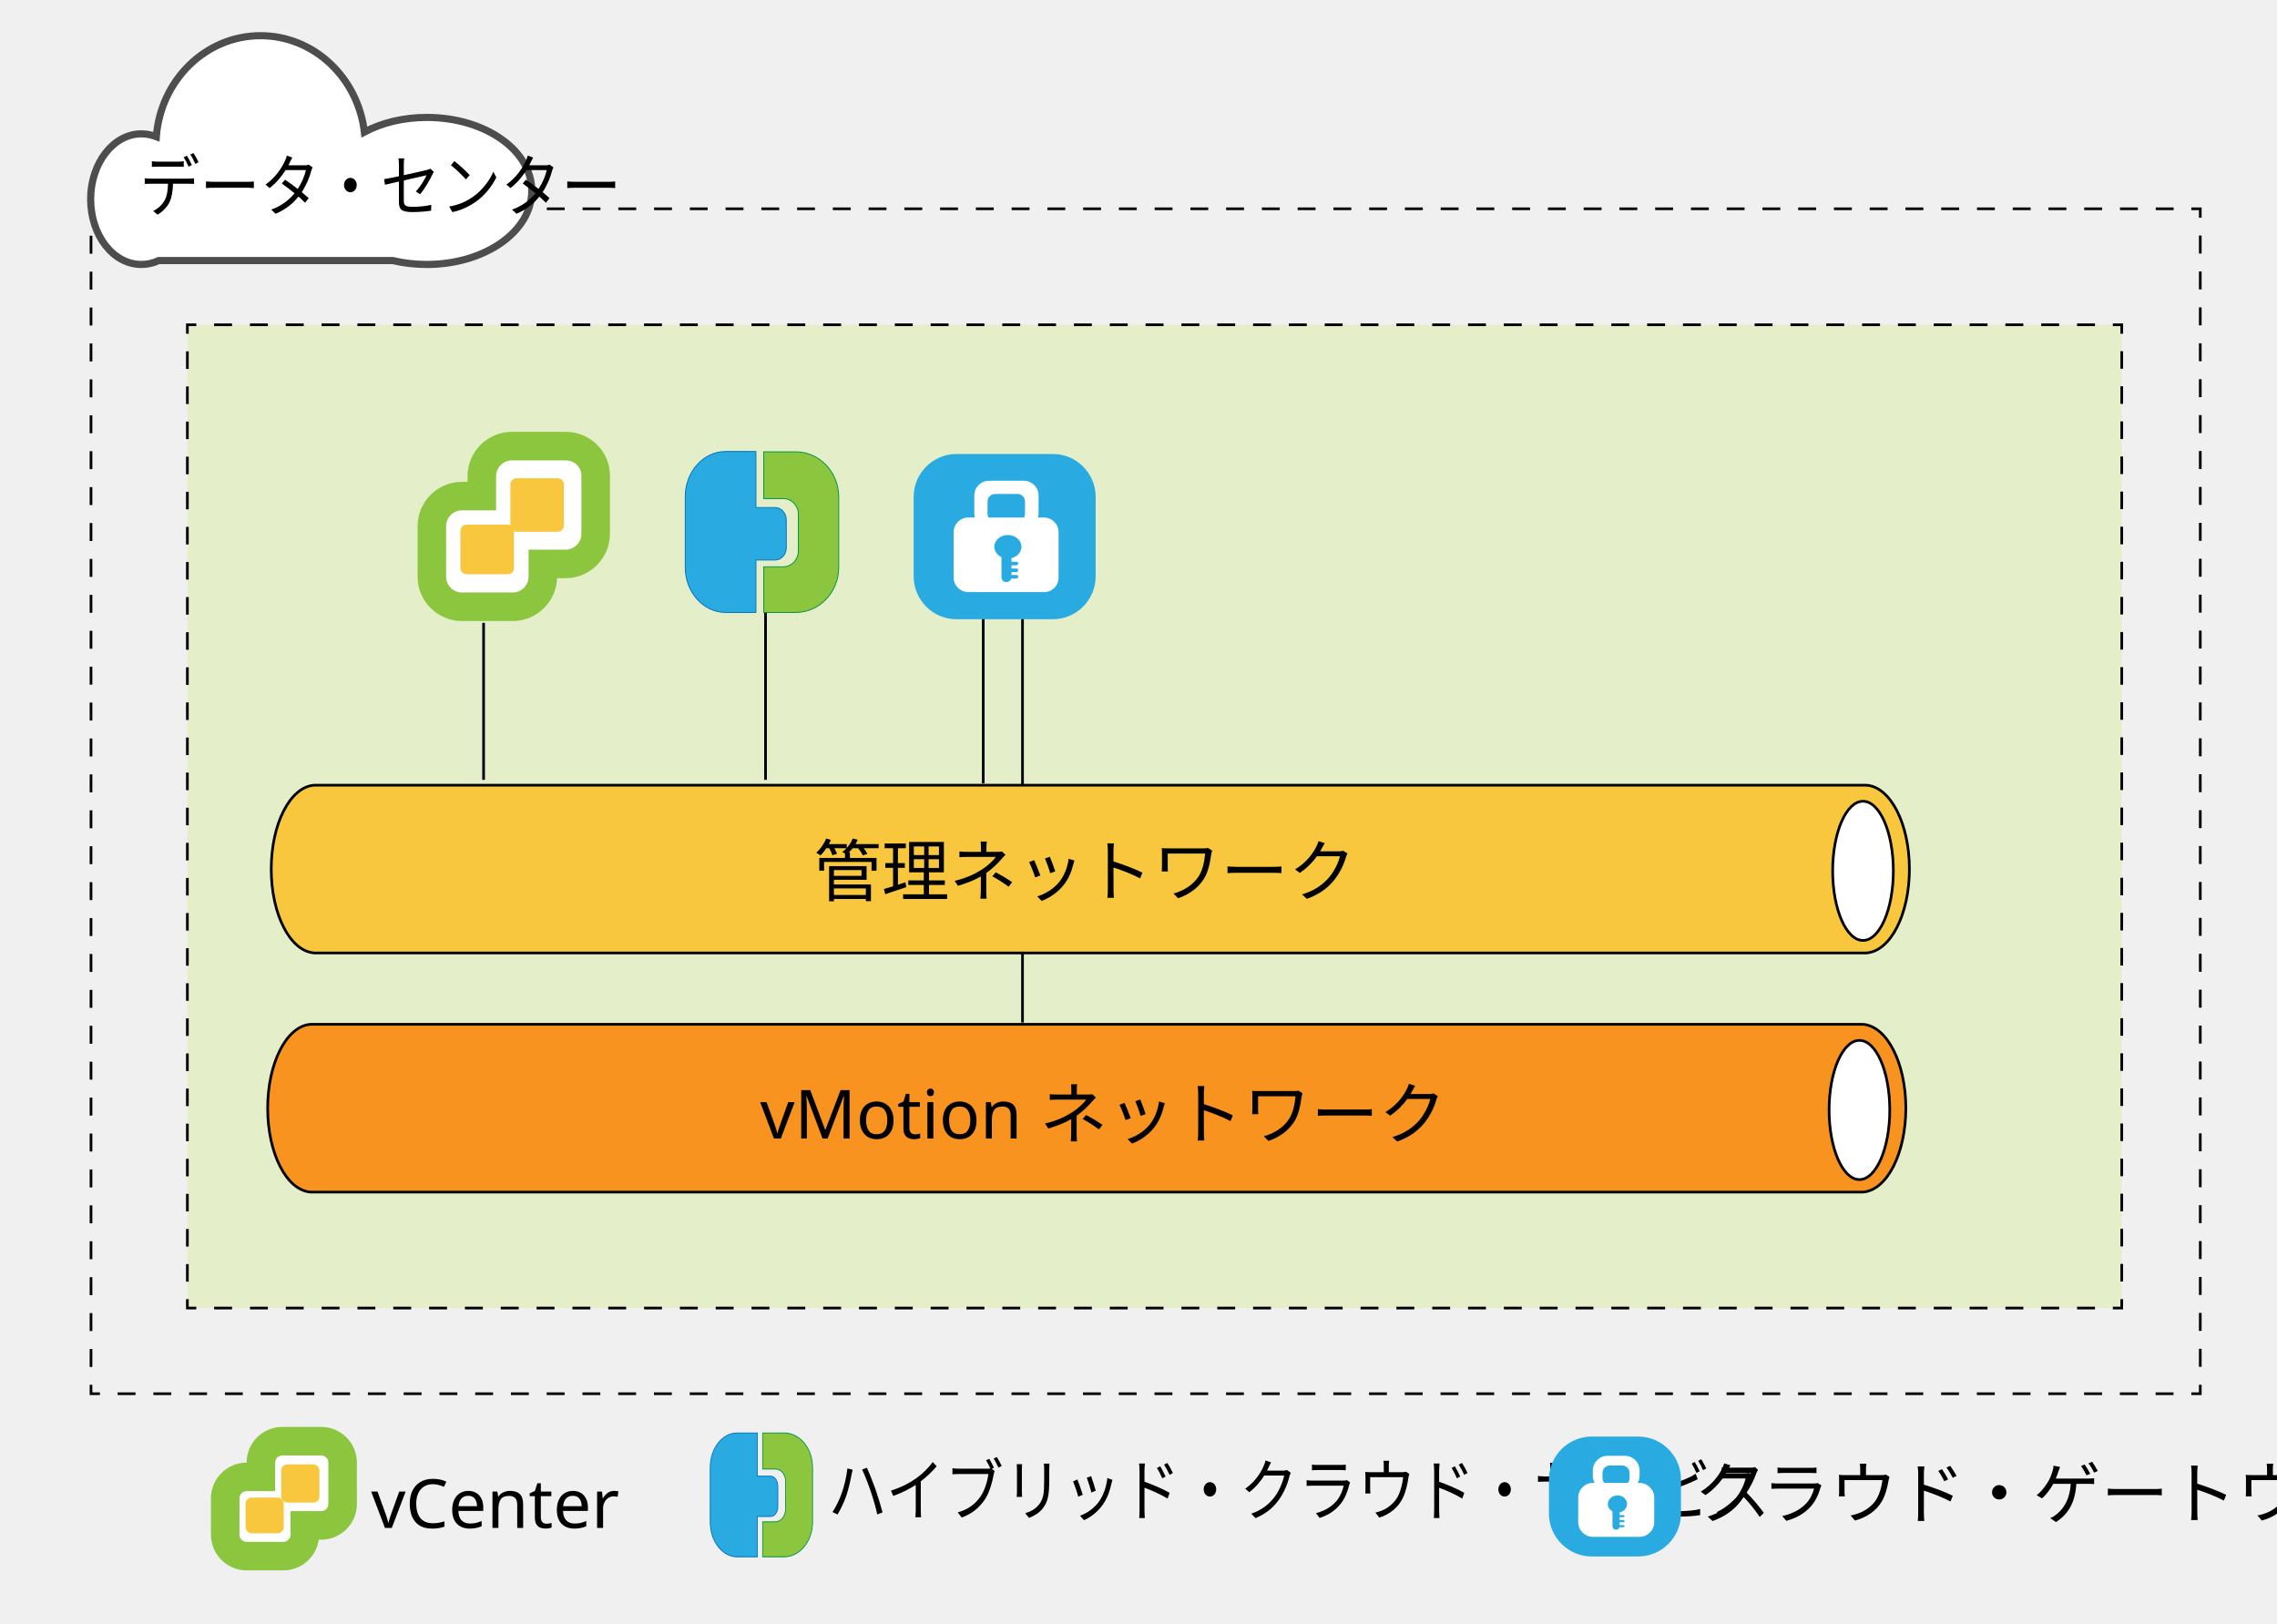
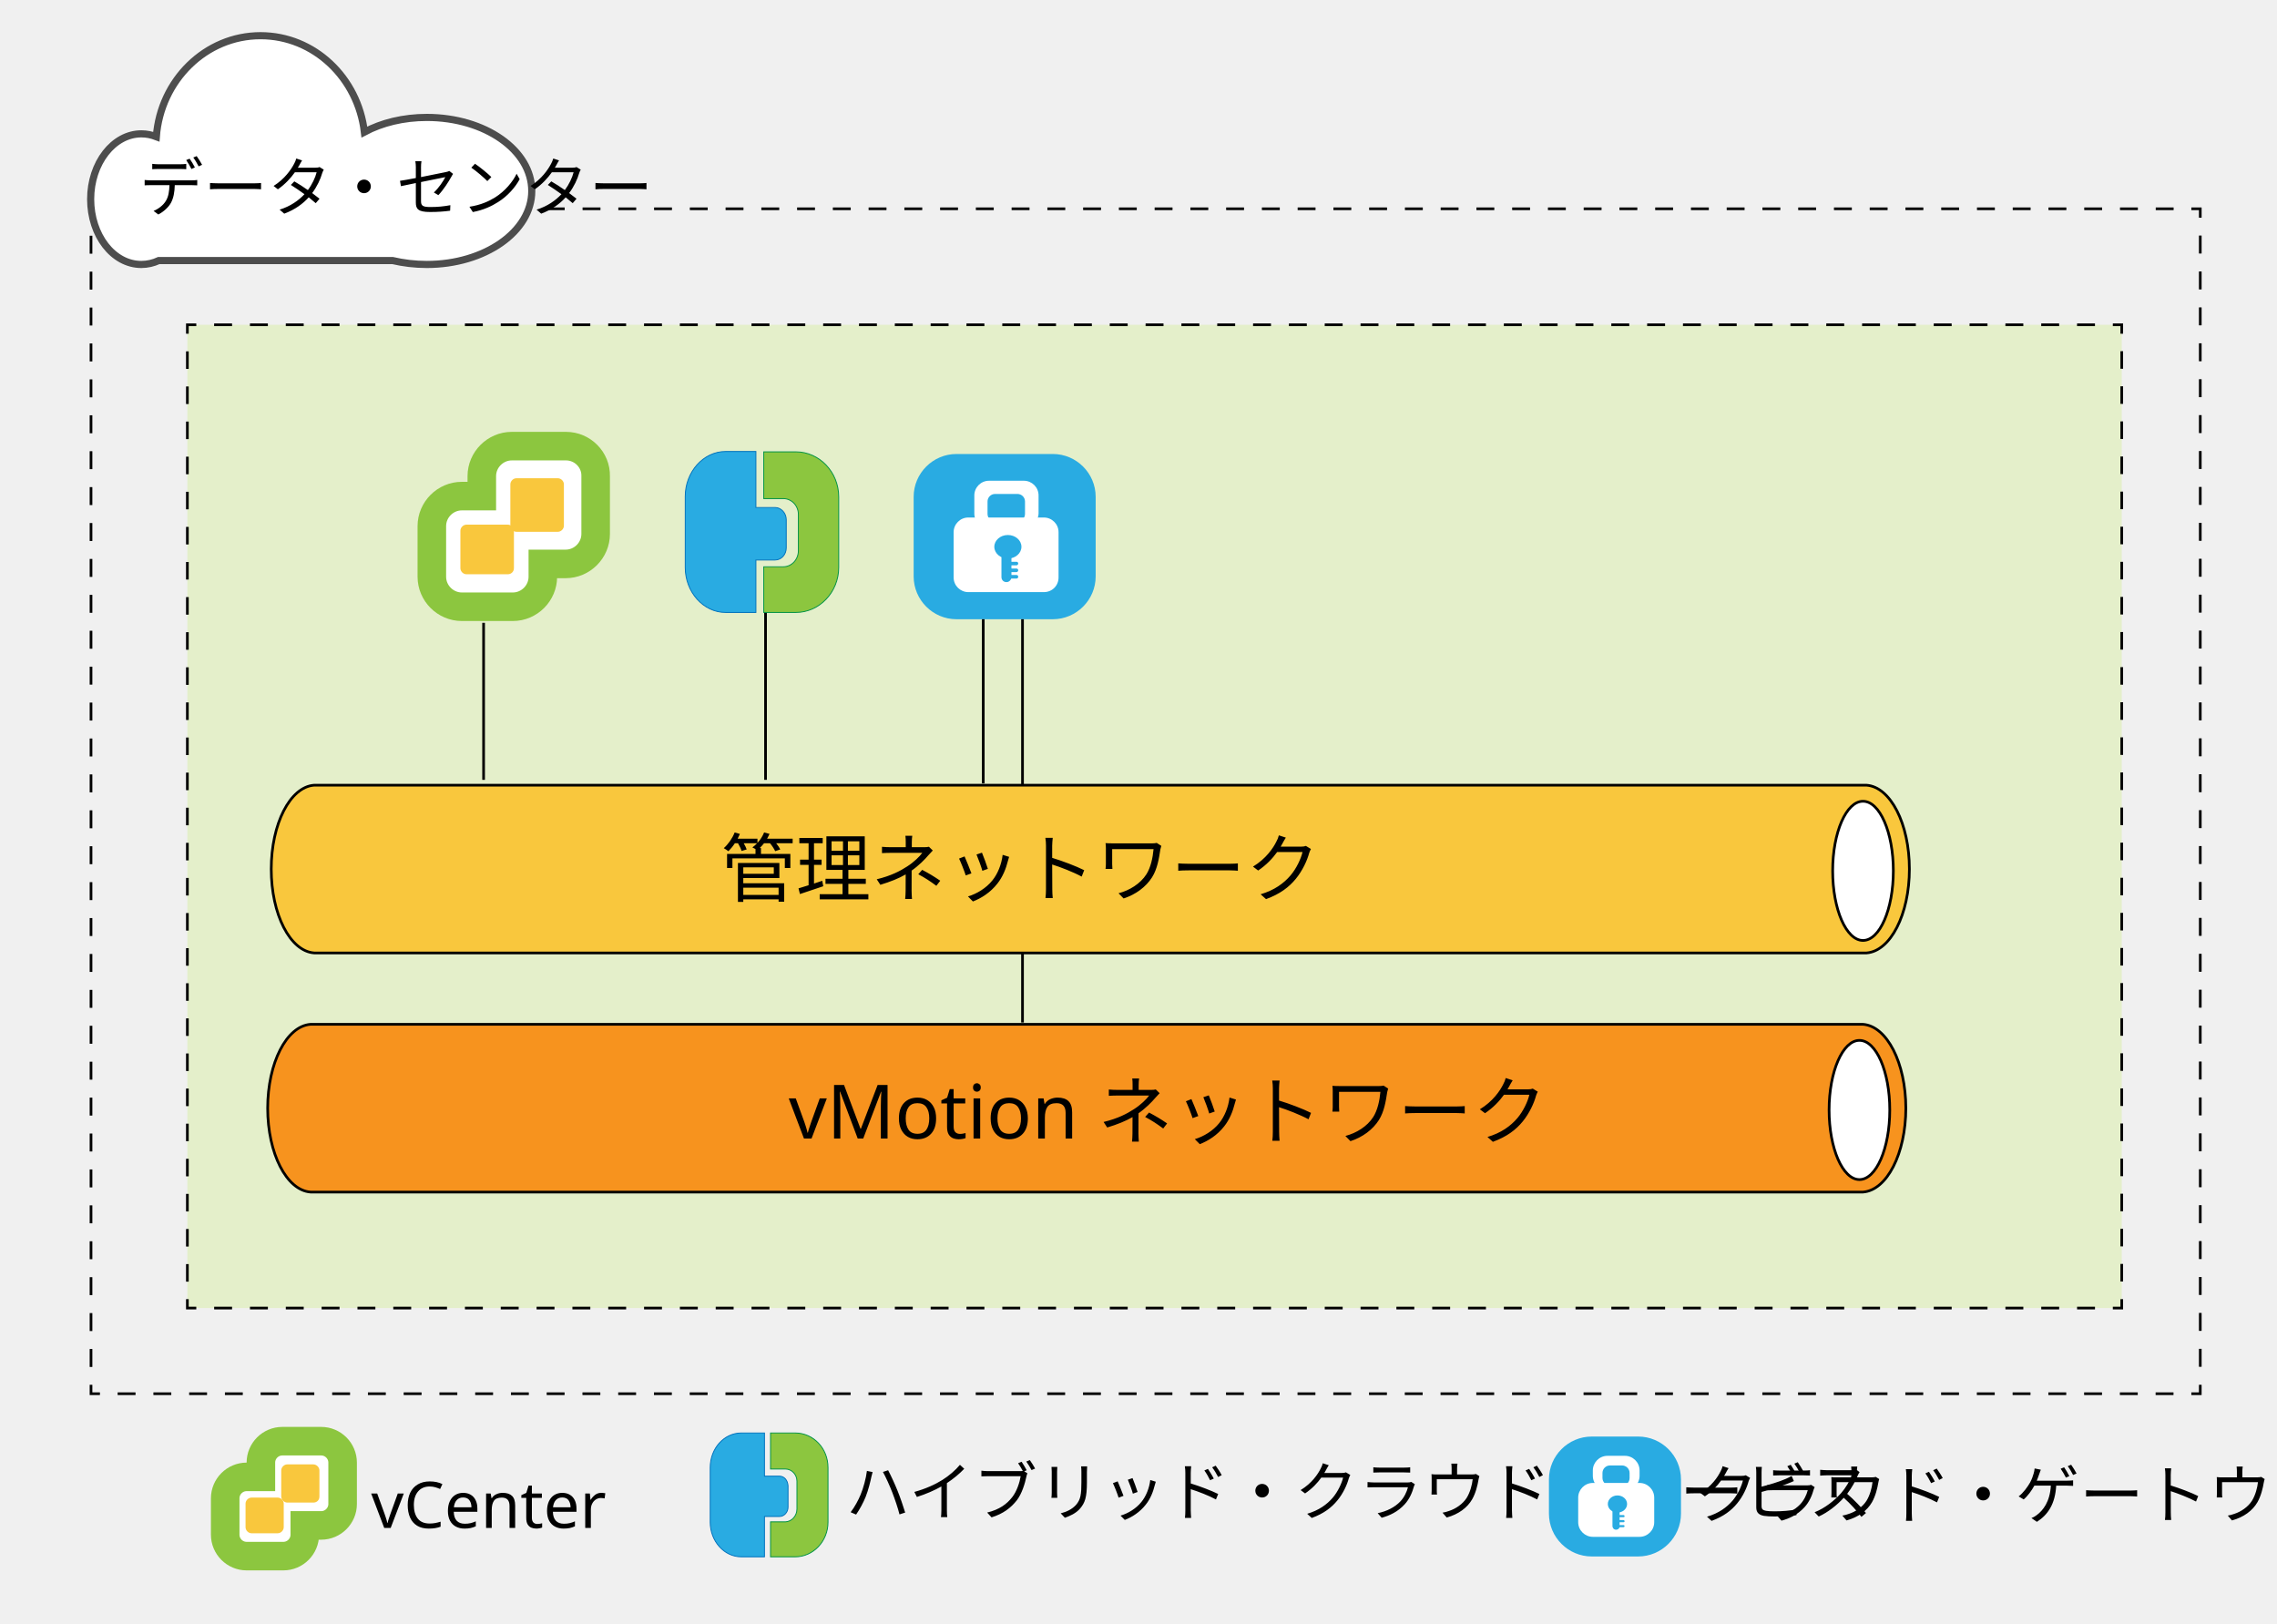
- <svg xmlns="http://www.w3.org/2000/svg" version="1.1" x="0px" y="0px" viewBox="0 0 638 455" style="enable-background:new 0 0 638 455;" xml:space="preserve" id="svg184">
-   <defs id="defs188">
- 	
- 
- 		
- 		
- 	
- 	
- 	
- 
- 	
- 	
- 
- 	
- 	
- 	
- </defs>
-   <style type="text/css" id="style2">
+ <svg xmlns="http://www.w3.org/2000/svg" version="1.1" x="0px" y="0px" viewBox="0 0 638 455" style="enable-background:new 0 0 638 455;" xml:space="preserve">
+   <style type="text/css">
	.st0{fill:#E4EFCA;}
	.st1{fill:none;stroke:#000000;stroke-width:0.75;stroke-miterlimit:10;}
	.st2{fill:none;stroke:#000000;stroke-width:0.75;stroke-miterlimit:10;stroke-dasharray:5.019,5.019;}
	.st3{fill:none;stroke:#000000;stroke-width:0.75;stroke-miterlimit:10;stroke-dasharray:4.918,4.918;}
	.st4{fill:none;stroke:#000000;stroke-width:0.75;stroke-miterlimit:10;stroke-dasharray:5.009,5.009;}
	.st5{fill:none;stroke:#000000;stroke-width:0.75;stroke-miterlimit:10;stroke-dasharray:5.031,5.031;}
	.st6{fill:#29ABE2;}
	.st7{fill:#FFFFFF;}
	.st8{fill:#FFFFFF;stroke:#8CC63F;stroke-width:8;stroke-miterlimit:10;}
	.st9{fill:#F9C73D;}
	.st10{font-family:'MyriadPro-Regular';}
	.st11{font-size:18px;}
	.st12{fill:#8CC63F;stroke:#009245;stroke-width:0.25;stroke-miterlimit:10;}
	.st13{fill:#29ABE2;stroke:#0071BC;stroke-width:0.25;stroke-miterlimit:10;}
	.st14{fill:#F9C73D;stroke:#000000;stroke-width:0.75;stroke-miterlimit:10;}
	.st15{fill:#FFFFFF;stroke:#000000;stroke-width:0.75;stroke-miterlimit:10;}
	.st16{font-size:21px;}
	.st17{fill:#F7931E;stroke:#000000;stroke-width:0.75;stroke-miterlimit:10;}
	.st18{fill:#FFFFFF;stroke:#4D4D4D;stroke-width:2;stroke-miterlimit:10;}
</style>
  <g id="inner_box">
-     <g id="g24">
-       <rect x="52.5" y="91" class="st0" width="542" height="275.5" id="rect4" />
-       <g id="g22">
-         <polyline class="st1" points="594.5,364 594.5,366.5 592,366.5    " id="polyline6" />
-         <line class="st2" x1="587" y1="366.5" x2="57.5" y2="366.5" id="line8" />
-         <polyline class="st1" points="55,366.5 52.5,366.5 52.5,364    " id="polyline10" />
-         <line class="st3" x1="52.5" y1="359.1" x2="52.5" y2="96" id="line12" />
-         <polyline class="st1" points="52.5,93.5 52.5,91 55,91    " id="polyline14" />
-         <line class="st2" x1="60" y1="91" x2="589.5" y2="91" id="line16" />
-         <polyline class="st1" points="592,91 594.5,91 594.5,93.5    " id="polyline18" />
-         <line class="st3" x1="594.5" y1="98.4" x2="594.5" y2="361.5" id="line20" />
+     <g>
+       <rect x="52.5" y="91" class="st0" width="542" height="275.5" />
+       <g>
+         <polyline class="st1" points="594.5,364 594.5,366.5 592,366.5    " />
+         <line class="st2" x1="587" y1="366.5" x2="57.5" y2="366.5" />
+         <polyline class="st1" points="55,366.5 52.5,366.5 52.5,364    " />
+         <line class="st3" x1="52.5" y1="359.1" x2="52.5" y2="96" />
+         <polyline class="st1" points="52.5,93.5 52.5,91 55,91    " />
+         <line class="st2" x1="60" y1="91" x2="589.5" y2="91" />
+         <polyline class="st1" points="592,91 594.5,91 594.5,93.5    " />
+         <line class="st3" x1="594.5" y1="98.4" x2="594.5" y2="361.5" />
      </g>
    </g>
  </g>
  <g id="cloud_gateway">
</g>
  <g id="outter_box">
-     <g id="g46">
-       <g id="g44">
-         <polyline class="st1" points="616.5,388 616.5,390.5 614,390.5    " id="polyline28" />
-         <line class="st4" x1="609" y1="390.5" x2="30.5" y2="390.5" id="line30" />
-         <polyline class="st1" points="28,390.5 25.5,390.5 25.5,388    " id="polyline32" />
-         <line class="st5" x1="25.5" y1="383" x2="25.5" y2="63.5" id="line34" />
-         <polyline class="st1" points="25.5,61 25.5,58.5 28,58.5    " id="polyline36" />
-         <line class="st4" x1="33" y1="58.5" x2="611.5" y2="58.5" id="line38" />
-         <polyline class="st1" points="614,58.5 616.5,58.5 616.5,61    " id="polyline40" />
-         <line class="st5" x1="616.5" y1="66" x2="616.5" y2="385.5" id="line42" />
+     <g>
+       <g>
+         <polyline class="st1" points="616.5,388 616.5,390.5 614,390.5    " />
+         <line class="st4" x1="609" y1="390.5" x2="30.5" y2="390.5" />
+         <polyline class="st1" points="28,390.5 25.5,390.5 25.5,388    " />
+         <line class="st5" x1="25.5" y1="383" x2="25.5" y2="63.5" />
+         <polyline class="st1" points="25.5,61 25.5,58.5 28,58.5    " />
+         <line class="st4" x1="33" y1="58.5" x2="611.5" y2="58.5" />
+         <polyline class="st1" points="614,58.5 616.5,58.5 616.5,61    " />
+         <line class="st5" x1="616.5" y1="66" x2="616.5" y2="385.5" />
      </g>
    </g>
  </g>
  <g id="lines">
-     <g id="g79">
-       <g id="g73">
-         <path class="st6" d="M295,173.5h-27c-6.6,0-12-5.4-12-12v-22.3c0-6.6,5.4-12,12-12h27c6.6,0,12,5.4,12,12v22.3     C307,168.1,301.6,173.5,295,173.5z" id="path49" />
-         <g id="g71">
-           <g id="g57">
-             <path class="st7" d="M286.9,148h-9.8c-2.2,0-4.1-1.8-4.1-4.1v-5.1c0-2.2,1.8-4.1,4.1-4.1h9.8c2.2,0,4.1,1.8,4.1,4.1v5.1       C290.9,146.1,289.1,148,286.9,148z" id="path51" />
-             <path class="st6" d="M285.1,146.1h-6.3c-1.1,0-2.1-0.9-2.1-2.1v-3.5c0-1.1,0.9-2.1,2.1-2.1h6.3c1.1,0,2.1,0.9,2.1,2.1v3.5       C287.2,145.2,286.2,146.1,285.1,146.1z" id="path53" />
-             <path class="st7" d="M292.5,165.9h-21.2c-2.2,0-4.1-1.8-4.1-4.1v-12.7c0-2.2,1.8-4.1,4.1-4.1h21.2c2.2,0,4.1,1.8,4.1,4.1v12.7       C296.6,164.1,294.8,165.9,292.5,165.9z" id="path55" />
+     <g>
+       <g>
+         <path class="st6" d="M295,173.5h-27c-6.6,0-12-5.4-12-12v-22.3c0-6.6,5.4-12,12-12h27c6.6,0,12,5.4,12,12v22.3     C307,168.1,301.6,173.5,295,173.5z" />
+         <g>
+           <g>
+             <path class="st7" d="M286.9,148h-9.8c-2.2,0-4.1-1.8-4.1-4.1v-5.1c0-2.2,1.8-4.1,4.1-4.1h9.8c2.2,0,4.1,1.8,4.1,4.1v5.1       C290.9,146.1,289.1,148,286.9,148z" />
+             <path class="st6" d="M285.1,146.1h-6.3c-1.1,0-2.1-0.9-2.1-2.1v-3.5c0-1.1,0.9-2.1,2.1-2.1h6.3c1.1,0,2.1,0.9,2.1,2.1v3.5       C287.2,145.2,286.2,146.1,285.1,146.1z" />
+             <path class="st7" d="M292.5,165.9h-21.2c-2.2,0-4.1-1.8-4.1-4.1v-12.7c0-2.2,1.8-4.1,4.1-4.1h21.2c2.2,0,4.1,1.8,4.1,4.1v12.7       C296.6,164.1,294.8,165.9,292.5,165.9z" />
          </g>
-           <g id="g69">
-             <ellipse class="st6" cx="282.4" cy="153.2" rx="3.8" ry="3.3" id="ellipse59" />
-             <path class="st6" d="M282,163.1L282,163.1c-0.8,0-1.4-0.6-1.4-1.4v-6.6c0-0.8,0.6-1.4,1.4-1.4l0,0c0.8,0,1.4,0.6,1.4,1.4v6.6       C283.4,162.4,282.8,163.1,282,163.1z" id="path61" />
-             <path class="st6" d="M284.8,158.4h-1.9c-0.3,0-0.5-0.2-0.5-0.5l0,0c0-0.3,0.2-0.5,0.5-0.5h1.9c0.3,0,0.5,0.2,0.5,0.5l0,0       C285.3,158.1,285.1,158.4,284.8,158.4z" id="path63" />
-             <path class="st6" d="M284.8,160.3h-1.9c-0.3,0-0.5-0.2-0.5-0.5l0,0c0-0.3,0.2-0.5,0.5-0.5h1.9c0.3,0,0.5,0.2,0.5,0.5l0,0       C285.3,160,285.1,160.3,284.8,160.3z" id="path65" />
-             <path class="st6" d="M284.8,162.1h-1.9c-0.3,0-0.5-0.2-0.5-0.5l0,0c0-0.3,0.2-0.5,0.5-0.5h1.9c0.3,0,0.5,0.2,0.5,0.5l0,0       C285.3,161.9,285.1,162.1,284.8,162.1z" id="path67" />
+           <g>
+             <ellipse class="st6" cx="282.4" cy="153.2" rx="3.8" ry="3.3" />
+             <path class="st6" d="M282,163.1L282,163.1c-0.8,0-1.4-0.6-1.4-1.4v-6.6c0-0.8,0.6-1.4,1.4-1.4l0,0c0.8,0,1.4,0.6,1.4,1.4v6.6       C283.4,162.4,282.8,163.1,282,163.1z" />
+             <path class="st6" d="M284.8,158.4h-1.9c-0.3,0-0.5-0.2-0.5-0.5l0,0c0-0.3,0.2-0.5,0.5-0.5h1.9c0.3,0,0.5,0.2,0.5,0.5l0,0       C285.3,158.1,285.1,158.4,284.8,158.4z" />
+             <path class="st6" d="M284.8,160.3h-1.9c-0.3,0-0.5-0.2-0.5-0.5l0,0c0-0.3,0.2-0.5,0.5-0.5h1.9c0.3,0,0.5,0.2,0.5,0.5l0,0       C285.3,160,285.1,160.3,284.8,160.3z" />
+             <path class="st6" d="M284.8,162.1h-1.9c-0.3,0-0.5-0.2-0.5-0.5l0,0c0-0.3,0.2-0.5,0.5-0.5h1.9c0.3,0,0.5,0.2,0.5,0.5l0,0       C285.3,161.9,285.1,162.1,284.8,162.1z" />
          </g>
        </g>
      </g>
-       <line class="st1" x1="286.5" y1="173.5" x2="286.5" y2="286.5" id="line75" />
-       <line class="st1" x1="275.5" y1="173.5" x2="275.5" y2="219.5" id="line77" />
+       <line class="st1" x1="286.5" y1="173.5" x2="286.5" y2="286.5" />
+       <line class="st1" x1="275.5" y1="173.5" x2="275.5" y2="219.5" />
    </g>
  </g>
-   <g id="g92">
-     <g id="g88">
-       <path style="fill:#ffffff;stroke:#8cc63f;stroke-width:8;stroke-miterlimit:10" id="path82" d="M 90,403.8 H 79.1 c -3.3,0 -6,2.7 -6,6 v 4 h -4 c -3.3,0 -6,2.7 -6,6 V 430 c 0,3.3 2.7,6 6,6 h 10.3 c 3.3,0 6,-2.7 6,-6 v -2.6 H 90 c 3.3,0 6,-2.7 6,-6 v -11.6 c 0,-3.3 -2.7,-6 -6,-6 z" class="st8" />
-       <path style="fill:#f9c73d" id="path84" d="m 77.8,429.6 h -7.3 c -0.9,0 -1.7,-0.8 -1.7,-1.7 v -6.6 c 0,-0.9 0.8,-1.7 1.7,-1.7 h 7.3 c 0.9,0 1.7,0.8 1.7,1.7 v 6.6 c 0,0.9 -0.8,1.7 -1.7,1.7 z" class="st9" />
-       <path style="fill:#f9c73d" id="path86" d="m 87.8,421 h -7.3 c -0.9,0 -1.7,-0.8 -1.7,-1.7 V 412 c 0,-0.9 0.8,-1.7 1.7,-1.7 h 7.3 c 0.9,0 1.7,0.8 1.7,1.7 v 7.3 c 0,1 -0.7,1.7 -1.7,1.7 z" class="st9" />
+   <g id="bottom_explanation">
+     <g>
+       <g>
+         <path class="st8" d="M90,403.8H79.1c-3.3,0-6,2.7-6,6v4h-4c-3.3,0-6,2.7-6,6v10.2c0,3.3,2.7,6,6,6h10.3c3.3,0,6-2.7,6-6v-2.6H90     c3.3,0,6-2.7,6-6v-11.6C96,406.5,93.3,403.8,90,403.8z" />
+         <path class="st9" d="M77.8,429.6h-7.3c-0.9,0-1.7-0.8-1.7-1.7v-6.6c0-0.9,0.8-1.7,1.7-1.7h7.3c0.9,0,1.7,0.8,1.7,1.7v6.6     C79.5,428.8,78.7,429.6,77.8,429.6z" />
+         <path class="st9" d="M87.8,421h-7.3c-0.9,0-1.7-0.8-1.7-1.7V412c0-0.9,0.8-1.7,1.7-1.7h7.3c0.9,0,1.7,0.8,1.7,1.7v7.3     C89.5,420.3,88.8,421,87.8,421z" />
+       </g>
+       <text transform="matrix(1 0 0 1 104 428.1019)" class="st10 st11">vCenter</text>
    </g>
-     <text style="font-style:normal;font-variant:normal;font-weight:normal;font-stretch:normal;font-size:19px;font-family:'MS UI Gothic';-inkscape-font-specification:'MS UI Gothic, Normal';font-variant-ligatures:normal;font-variant-caps:normal;font-variant-numeric:normal;font-feature-settings:normal;text-align:start;writing-mode:lr-tb;text-anchor:start" id="text90" class="st10 st11" transform="translate(104,428.1019)">vCenter</text>
-   </g>
-   <g id="g102" transform="matrix(0.8690312,0,0,1,26.06279,0)">
-     <g id="g98">
-       <path style="fill:#8cc63f;stroke:#009245;stroke-width:0.25;stroke-miterlimit:10" id="path94" d="M 223.3,422.8 V 415 c 0,-1.9 -1.5,-3.4 -3.2,-3.4 h -4.2 v -10.1 h 6.9 c 5.1,0 9.2,4.3 9.2,9.7 v 15.3 c 0,5.3 -4.1,9.7 -9.2,9.7 h -6.9 v -9.8 h 4.2 c 1.8,-0.1 3.2,-1.7 3.2,-3.6 z" class="st12" />
-       <path style="fill:#29abe2;stroke:#0071bc;stroke-width:0.25;stroke-miterlimit:10" id="path96" d="m 218.4,413.6 h -4.2 v -12.1 h -6.5 c -4.8,0 -8.7,4.3 -8.7,9.7 v 15.3 c 0,5.3 3.9,9.7 8.7,9.7 h 6.5 v -11.3 h 4.2 c 1.3,0 2.4,-1.2 2.4,-2.6 v -6 c -0.1,-1.6 -1.1,-2.7 -2.4,-2.7 z" class="st13" />
+     <g>
+       <g>
+         <path class="st12" d="M223.3,422.8V415c0-1.9-1.5-3.4-3.2-3.4h-4.2v-10.1h6.9c5.1,0,9.2,4.3,9.2,9.7v15.3c0,5.3-4.1,9.7-9.2,9.7     h-6.9v-9.8h4.2C221.9,426.3,223.3,424.7,223.3,422.8z" />
+         <path class="st13" d="M218.4,413.6h-4.2v-12.1h-6.5c-4.8,0-8.7,4.3-8.7,9.7v15.3c0,5.3,3.9,9.7,8.7,9.7h6.5v-11.3h4.2     c1.3,0,2.4-1.2,2.4-2.6v-6C220.7,414.7,219.7,413.6,218.4,413.6z" />
+       </g>
+       <text transform="matrix(1 0 0 1 237 424.5165)" class="st10 st11">ハイブリッド・クラウド・サービス</text>
    </g>
-     <text style="font-style:normal;font-variant:normal;font-weight:normal;font-stretch:normal;font-size:19px;font-family:'MS UI Gothic';-inkscape-font-specification:'MS UI Gothic, Normal';font-variant-ligatures:normal;font-variant-caps:normal;font-variant-numeric:normal;font-feature-settings:normal;text-align:start;writing-mode:lr-tb;text-anchor:start" id="text100" class="st10 st11" transform="translate(237,424.5165)">ハイブリッド・クラウド・サービス</text>
-   </g>
-   <g id="g132">
-     <g id="g128">
-       <path style="fill:#29abe2" id="path104" d="m 459,436.1 h -13 c -6.6,0 -12,-5.4 -12,-12 v -9.6 c 0,-6.6 5.4,-12 12,-12 h 13 c 6.6,0 12,5.4 12,12 v 9.6 c 0,6.6 -5.4,12 -12,12 z" class="st6" />
-       <g id="g126">
-         <g id="g112">
-           <path style="fill:#ffffff" id="path106" d="m 455.3,417.6 h -4.9 c -2.2,0 -4.1,-1.8 -4.1,-4.1 V 412 c 0,-2.2 1.8,-4.1 4.1,-4.1 h 4.9 c 2.2,0 4.1,1.8 4.1,4.1 v 1.5 c 0,2.3 -1.9,4.1 -4.1,4.1 z" class="st7" />
-           <path style="fill:#29abe2" id="path108" d="m 454.5,416.2 h -3.4 c -1.1,0 -2.1,-0.9 -2.1,-2.1 v -1.4 c 0,-1.1 0.9,-2.1 2.1,-2.1 h 3.4 c 1.1,0 2.1,0.9 2.1,2.1 v 1.4 c 0,1.2 -0.9,2.1 -2.1,2.1 z" class="st6" />
-           <path style="fill:#ffffff" id="path110" d="m 459.4,430.6 h -13.1 c -2.2,0 -4.1,-1.8 -4.1,-4.1 v -6.9 c 0,-2.2 1.8,-4.1 4.1,-4.1 h 13.1 c 2.2,0 4.1,1.8 4.1,4.1 v 6.9 c 0,2.3 -1.9,4.1 -4.1,4.1 z" class="st7" />
-         </g>
-         <g id="g124">
-           <ellipse style="fill:#29abe2" id="ellipse114" ry="2.4" rx="2.7" cy="421.4" cx="453.2" class="st6" />
-           <path style="fill:#29abe2" id="path116" d="m 452.8,428.6 v 0 c -0.6,0 -1,-0.5 -1,-1 v -4.8 c 0,-0.6 0.5,-1 1,-1 v 0 c 0.6,0 1,0.5 1,1 v 4.8 c 0.1,0.5 -0.4,1 -1,1 z" class="st6" />
-           <path style="fill:#29abe2" id="path118" d="m 454.9,425.1 h -1.4 c -0.2,0 -0.3,-0.2 -0.3,-0.3 v 0 c 0,-0.2 0.2,-0.3 0.3,-0.3 h 1.4 c 0.2,0 0.3,0.2 0.3,0.3 v 0 c 0,0.2 -0.1,0.3 -0.3,0.3 z" class="st6" />
-           <path style="fill:#29abe2" id="path120" d="m 454.9,426.5 h -1.4 c -0.2,0 -0.3,-0.2 -0.3,-0.3 v 0 c 0,-0.2 0.2,-0.3 0.3,-0.3 h 1.4 c 0.2,0 0.3,0.2 0.3,0.3 v 0 c 0,0.2 -0.1,0.3 -0.3,0.3 z" class="st6" />
-           <path style="fill:#29abe2" id="path122" d="m 454.9,427.9 h -1.4 c -0.2,0 -0.3,-0.2 -0.3,-0.3 v 0 c 0,-0.2 0.2,-0.3 0.3,-0.3 h 1.4 c 0.2,0 0.3,0.2 0.3,0.3 v 0 c 0,0.1 -0.1,0.3 -0.3,0.3 z" class="st6" />
+     <g>
+       <g>
+         <path class="st6" d="M459,436.1h-13c-6.6,0-12-5.4-12-12v-9.6c0-6.6,5.4-12,12-12h13c6.6,0,12,5.4,12,12v9.6     C471,430.7,465.6,436.1,459,436.1z" />
+         <g>
+           <g>
+             <path class="st7" d="M455.3,417.6h-4.9c-2.2,0-4.1-1.8-4.1-4.1v-1.5c0-2.2,1.8-4.1,4.1-4.1h4.9c2.2,0,4.1,1.8,4.1,4.1v1.5       C459.4,415.8,457.5,417.6,455.3,417.6z" />
+             <path class="st6" d="M454.5,416.2h-3.4c-1.1,0-2.1-0.9-2.1-2.1v-1.4c0-1.1,0.9-2.1,2.1-2.1h3.4c1.1,0,2.1,0.9,2.1,2.1v1.4       C456.6,415.3,455.7,416.2,454.5,416.2z" />
+             <path class="st7" d="M459.4,430.6h-13.1c-2.2,0-4.1-1.8-4.1-4.1v-6.9c0-2.2,1.8-4.1,4.1-4.1h13.1c2.2,0,4.1,1.8,4.1,4.1v6.9       C463.5,428.8,461.6,430.6,459.4,430.6z" />
+           </g>
+           <g>
+             <ellipse class="st6" cx="453.2" cy="421.4" rx="2.7" ry="2.4" />
+             <path class="st6" d="M452.8,428.6L452.8,428.6c-0.6,0-1-0.5-1-1v-4.8c0-0.6,0.5-1,1-1l0,0c0.6,0,1,0.5,1,1v4.8       C453.9,428.1,453.4,428.6,452.8,428.6z" />
+             <path class="st6" d="M454.9,425.1h-1.4c-0.2,0-0.3-0.2-0.3-0.3l0,0c0-0.2,0.2-0.3,0.3-0.3h1.4c0.2,0,0.3,0.2,0.3,0.3l0,0       C455.2,425,455.1,425.1,454.9,425.1z" />
+             <path class="st6" d="M454.9,426.5h-1.4c-0.2,0-0.3-0.2-0.3-0.3l0,0c0-0.2,0.2-0.3,0.3-0.3h1.4c0.2,0,0.3,0.2,0.3,0.3l0,0       C455.2,426.4,455.1,426.5,454.9,426.5z" />
+             <path class="st6" d="M454.9,427.9h-1.4c-0.2,0-0.3-0.2-0.3-0.3l0,0c0-0.2,0.2-0.3,0.3-0.3h1.4c0.2,0,0.3,0.2,0.3,0.3l0,0       C455.2,427.7,455.1,427.9,454.9,427.9z" />
+           </g>
        </g>
      </g>
+       <text transform="matrix(1 0 0 1 474.667 425.333)" class="st10 st11">クラウド・ゲートウェイ</text>
    </g>
-     <text style="font-style:normal;font-variant:normal;font-weight:normal;font-stretch:normal;font-size:19px;font-family:'MS UI Gothic';-inkscape-font-specification:'MS UI Gothic, Normal';font-variant-ligatures:normal;font-variant-caps:normal;font-variant-numeric:normal;font-feature-settings:normal;text-align:start;writing-mode:lr-tb;text-anchor:start" id="text130" class="st10 st11" transform="translate(474.667,425.333)">クラウド・ゲートウェイ</text>
  </g>
  <g id="hybrid_cloud_services">
-     <g id="g143">
-       <line class="st1" x1="214.5" y1="171.5" x2="214.5" y2="218.5" id="line135" />
-       <g id="g141">
-         <path class="st12" d="M223.7,154.3v-10.2c0-2.4-1.9-4.4-4.2-4.4H214v-13.1h9c6.6,0,12,5.7,12,12.6V159c0,6.9-5.4,12.6-12,12.6h-9     v-12.8h5.5C221.8,158.8,223.7,156.8,223.7,154.3z" id="path137" />
-         <path class="st13" d="M217.2,142.2h-5.4v-15.7h-8.5c-6.2,0-11.3,5.7-11.3,12.6V159c0,6.9,5.1,12.6,11.3,12.6h8.5v-14.7h5.4     c1.7,0,3.1-1.5,3.1-3.4v-7.9C220.3,143.8,218.9,142.2,217.2,142.2z" id="path139" />
+     <g>
+       <line class="st1" x1="214.5" y1="171.5" x2="214.5" y2="218.5" />
+       <g>
+         <path class="st12" d="M223.7,154.3v-10.2c0-2.4-1.9-4.4-4.2-4.4H214v-13.1h9c6.6,0,12,5.7,12,12.6V159c0,6.9-5.4,12.6-12,12.6h-9     v-12.8h5.5C221.8,158.8,223.7,156.8,223.7,154.3z" />
+         <path class="st13" d="M217.2,142.2h-5.4v-15.7h-8.5c-6.2,0-11.3,5.7-11.3,12.6V159c0,6.9,5.1,12.6,11.3,12.6h8.5v-14.7h5.4     c1.7,0,3.1-1.5,3.1-3.4v-7.9C220.3,143.8,218.9,142.2,217.2,142.2z" />
      </g>
    </g>
  </g>
-   <g id="g150">
-     <path style="fill:#f9c73d;stroke:#000000;stroke-width:0.75;stroke-miterlimit:10" id="path146" d="m 535,243.5 c 0,-12.7 -5.3,-23 -12,-23.5 v 0 H 88 v 0 c -6.7,0.5 -12,10.8 -12,23.5 0,12.7 5.3,23 12,23.5 v 0 h 435 v 0 c 6.7,-0.5 12,-10.8 12,-23.5 z" class="st14" />
-     <ellipse style="fill:#ffffff;stroke:#000000;stroke-width:0.75;stroke-miterlimit:10" id="ellipse148" ry="19.5" rx="8.5" cy="244" cx="522" class="st15" />
+   <g id="mngt_network">
+     <g>
+       <path class="st14" d="M535,243.5c0-12.7-5.3-23-12-23.5v0H88v0c-6.7,0.5-12,10.8-12,23.5c0,12.7,5.3,23,12,23.5v0h435v0    C529.7,266.5,535,256.2,535,243.5z" />
+       <ellipse class="st15" cx="522" cy="244" rx="8.5" ry="19.5" />
+     </g>
+     <text transform="matrix(1 0 0 1 202 251)" class="st10 st16">管理ネットワーク</text>
  </g>
-   <text style="font-style:normal;font-variant:normal;font-weight:normal;font-stretch:normal;font-size:19px;font-family:'MS UI Gothic';-inkscape-font-specification:'MS UI Gothic, Normal';font-variant-ligatures:normal;font-variant-caps:normal;font-variant-numeric:normal;font-feature-settings:normal;text-align:start;writing-mode:lr-tb;text-anchor:start" id="text152" class="st10 st16" x="228" y="251">管理ネットワーク</text>
-   <g id="g159">
-     <path style="fill:#f7931e;stroke:#000000;stroke-width:0.75;stroke-miterlimit:10" id="path155" d="m 534,310.5 c 0,-12.7 -5.3,-23 -12,-23.5 v 0 H 87 v 0 c -6.7,0.5 -12,10.8 -12,23.5 0,12.7 5.3,23 12,23.5 v 0 h 435 v 0 c 6.7,-0.5 12,-10.8 12,-23.5 z" class="st17" />
-     <ellipse style="fill:#ffffff;stroke:#000000;stroke-width:0.75;stroke-miterlimit:10" id="ellipse157" ry="19.5" rx="8.5" cy="311" cx="521" class="st15" />
+   <g id="vmotion_network">
+     <g>
+       <path class="st17" d="M534,310.5c0-12.7-5.3-23-12-23.5v0H87v0c-6.7,0.5-12,10.8-12,23.5s5.3,23,12,23.5v0h435v0    C528.7,333.5,534,323.2,534,310.5z" />
+       <ellipse class="st15" cx="521" cy="311" rx="8.5" ry="19.5" />
+     </g>
+     <text transform="matrix(1 0 0 1 221 319)" class="st10 st16">vMotion ネットワーク</text>
  </g>
-   <text style="font-style:normal;font-variant:normal;font-weight:normal;font-stretch:normal;font-size:19px;font-family:'MS UI Gothic';-inkscape-font-specification:'MS UI Gothic, Normal';font-variant-ligatures:normal;font-variant-caps:normal;font-variant-numeric:normal;font-feature-settings:normal;text-align:start;writing-mode:lr-tb;text-anchor:start" id="text161" class="st10 st16" x="213" y="319">vMotion ネットワーク</text>
  <g id="vcenter">
-     <g id="g174">
-       <line class="st1" x1="135.5" y1="174.5" x2="135.5" y2="218.5" id="line164" />
-       <g id="g172">
-         <path class="st8" d="M158.6,125h-15.2c-4.6,0-8.4,3.8-8.4,8.4v5.6h-5.6c-4.6,0-8.4,3.8-8.4,8.4v14.2c0,4.6,3.8,8.4,8.4,8.4h14.3     c4.6,0,8.4-3.8,8.4-8.4V158h6.4c4.6,0,8.4-3.8,8.4-8.4v-16.2C167,128.8,163.2,125,158.6,125z" id="path166" />
-         <path class="st9" d="M142.3,160.9h-11.6c-0.9,0-1.7-0.8-1.7-1.7v-10.5c0-0.9,0.8-1.7,1.7-1.7h11.6c0.9,0,1.7,0.8,1.7,1.7v10.5     C144,160.2,143.2,160.9,142.3,160.9z" id="path168" />
-         <path class="st9" d="M156.3,149h-11.6c-0.9,0-1.7-0.8-1.7-1.7v-11.6c0-0.9,0.8-1.7,1.7-1.7h11.6c0.9,0,1.7,0.8,1.7,1.7v11.6     C158,148.2,157.2,149,156.3,149z" id="path170" />
+     <g>
+       <line class="st1" x1="135.5" y1="174.5" x2="135.5" y2="218.5" />
+       <g>
+         <path class="st8" d="M158.6,125h-15.2c-4.6,0-8.4,3.8-8.4,8.4v5.6h-5.6c-4.6,0-8.4,3.8-8.4,8.4v14.2c0,4.6,3.8,8.4,8.4,8.4h14.3     c4.6,0,8.4-3.8,8.4-8.4V158h6.4c4.6,0,8.4-3.8,8.4-8.4v-16.2C167,128.8,163.2,125,158.6,125z" />
+         <path class="st9" d="M142.3,160.9h-11.6c-0.9,0-1.7-0.8-1.7-1.7v-10.5c0-0.9,0.8-1.7,1.7-1.7h11.6c0.9,0,1.7,0.8,1.7,1.7v10.5     C144,160.2,143.2,160.9,142.3,160.9z" />
+         <path class="st9" d="M156.3,149h-11.6c-0.9,0-1.7-0.8-1.7-1.7v-11.6c0-0.9,0.8-1.7,1.7-1.7h11.6c0.9,0,1.7,0.8,1.7,1.7v11.6     C158,148.2,157.2,149,156.3,149z" />
      </g>
    </g>
  </g>
-   <path class="st18" d="M 119.6,32.9 C 113,32.9 107,34.4 102.1,37 100.3,21.8 88,10 73,10 57.6,10 45,22.5 43.8,38.3 c -1.3,-0.5 -2.7,-0.8 -4.2,-0.8 -7.8,0 -14.2,8.2 -14.2,18.3 0,10.1 6.3,18.3 14.2,18.3 1.7,0 3.4,-0.4 4.9,-1.1 H 110 c 3,0.7 6.2,1.1 9.6,1.1 16.2,0 29.4,-9.2 29.4,-20.6 0,-11.4 -13.1,-20.6 -29.4,-20.6 z" id="path177" style="fill:#ffffff;stroke:#4d4d4d;stroke-width:2;stroke-miterlimit:10" />
-   <text class="st10 st11" id="text179" style="font-style:normal;font-variant:normal;font-weight:normal;font-stretch:normal;font-size:17.904px;font-family:'MS UI Gothic';-inkscape-font-specification:'MS UI Gothic, Normal';font-variant-ligatures:normal;font-variant-caps:normal;font-variant-numeric:normal;font-feature-settings:normal;text-align:start;writing-mode:lr-tb;text-anchor:start;stroke-width:0.942" x="41.521" y="55.66" transform="scale(0.942296,1.061238)">データ・センター</text>
+   <g id="Layer_2">
+     <g>
+       <path class="st18" d="M119.6,32.9c-6.6,0-12.6,1.5-17.5,4.1c-1.8-15.2-14.1-27-29.1-27c-15.4,0-28,12.5-29.2,28.3    c-1.3-0.5-2.7-0.8-4.2-0.8c-7.8,0-14.2,8.2-14.2,18.3c0,10.1,6.3,18.3,14.2,18.3c1.7,0,3.4-0.4,4.9-1.1h65.5    c3,0.7,6.2,1.1,9.6,1.1c16.2,0,29.4-9.2,29.4-20.6C149,42.1,135.9,32.9,119.6,32.9z" />
+       <text transform="matrix(1 0 0 1 39 59.0682)" class="st10 st11">データ・センター</text>
+     </g>
+   </g>
</svg>
